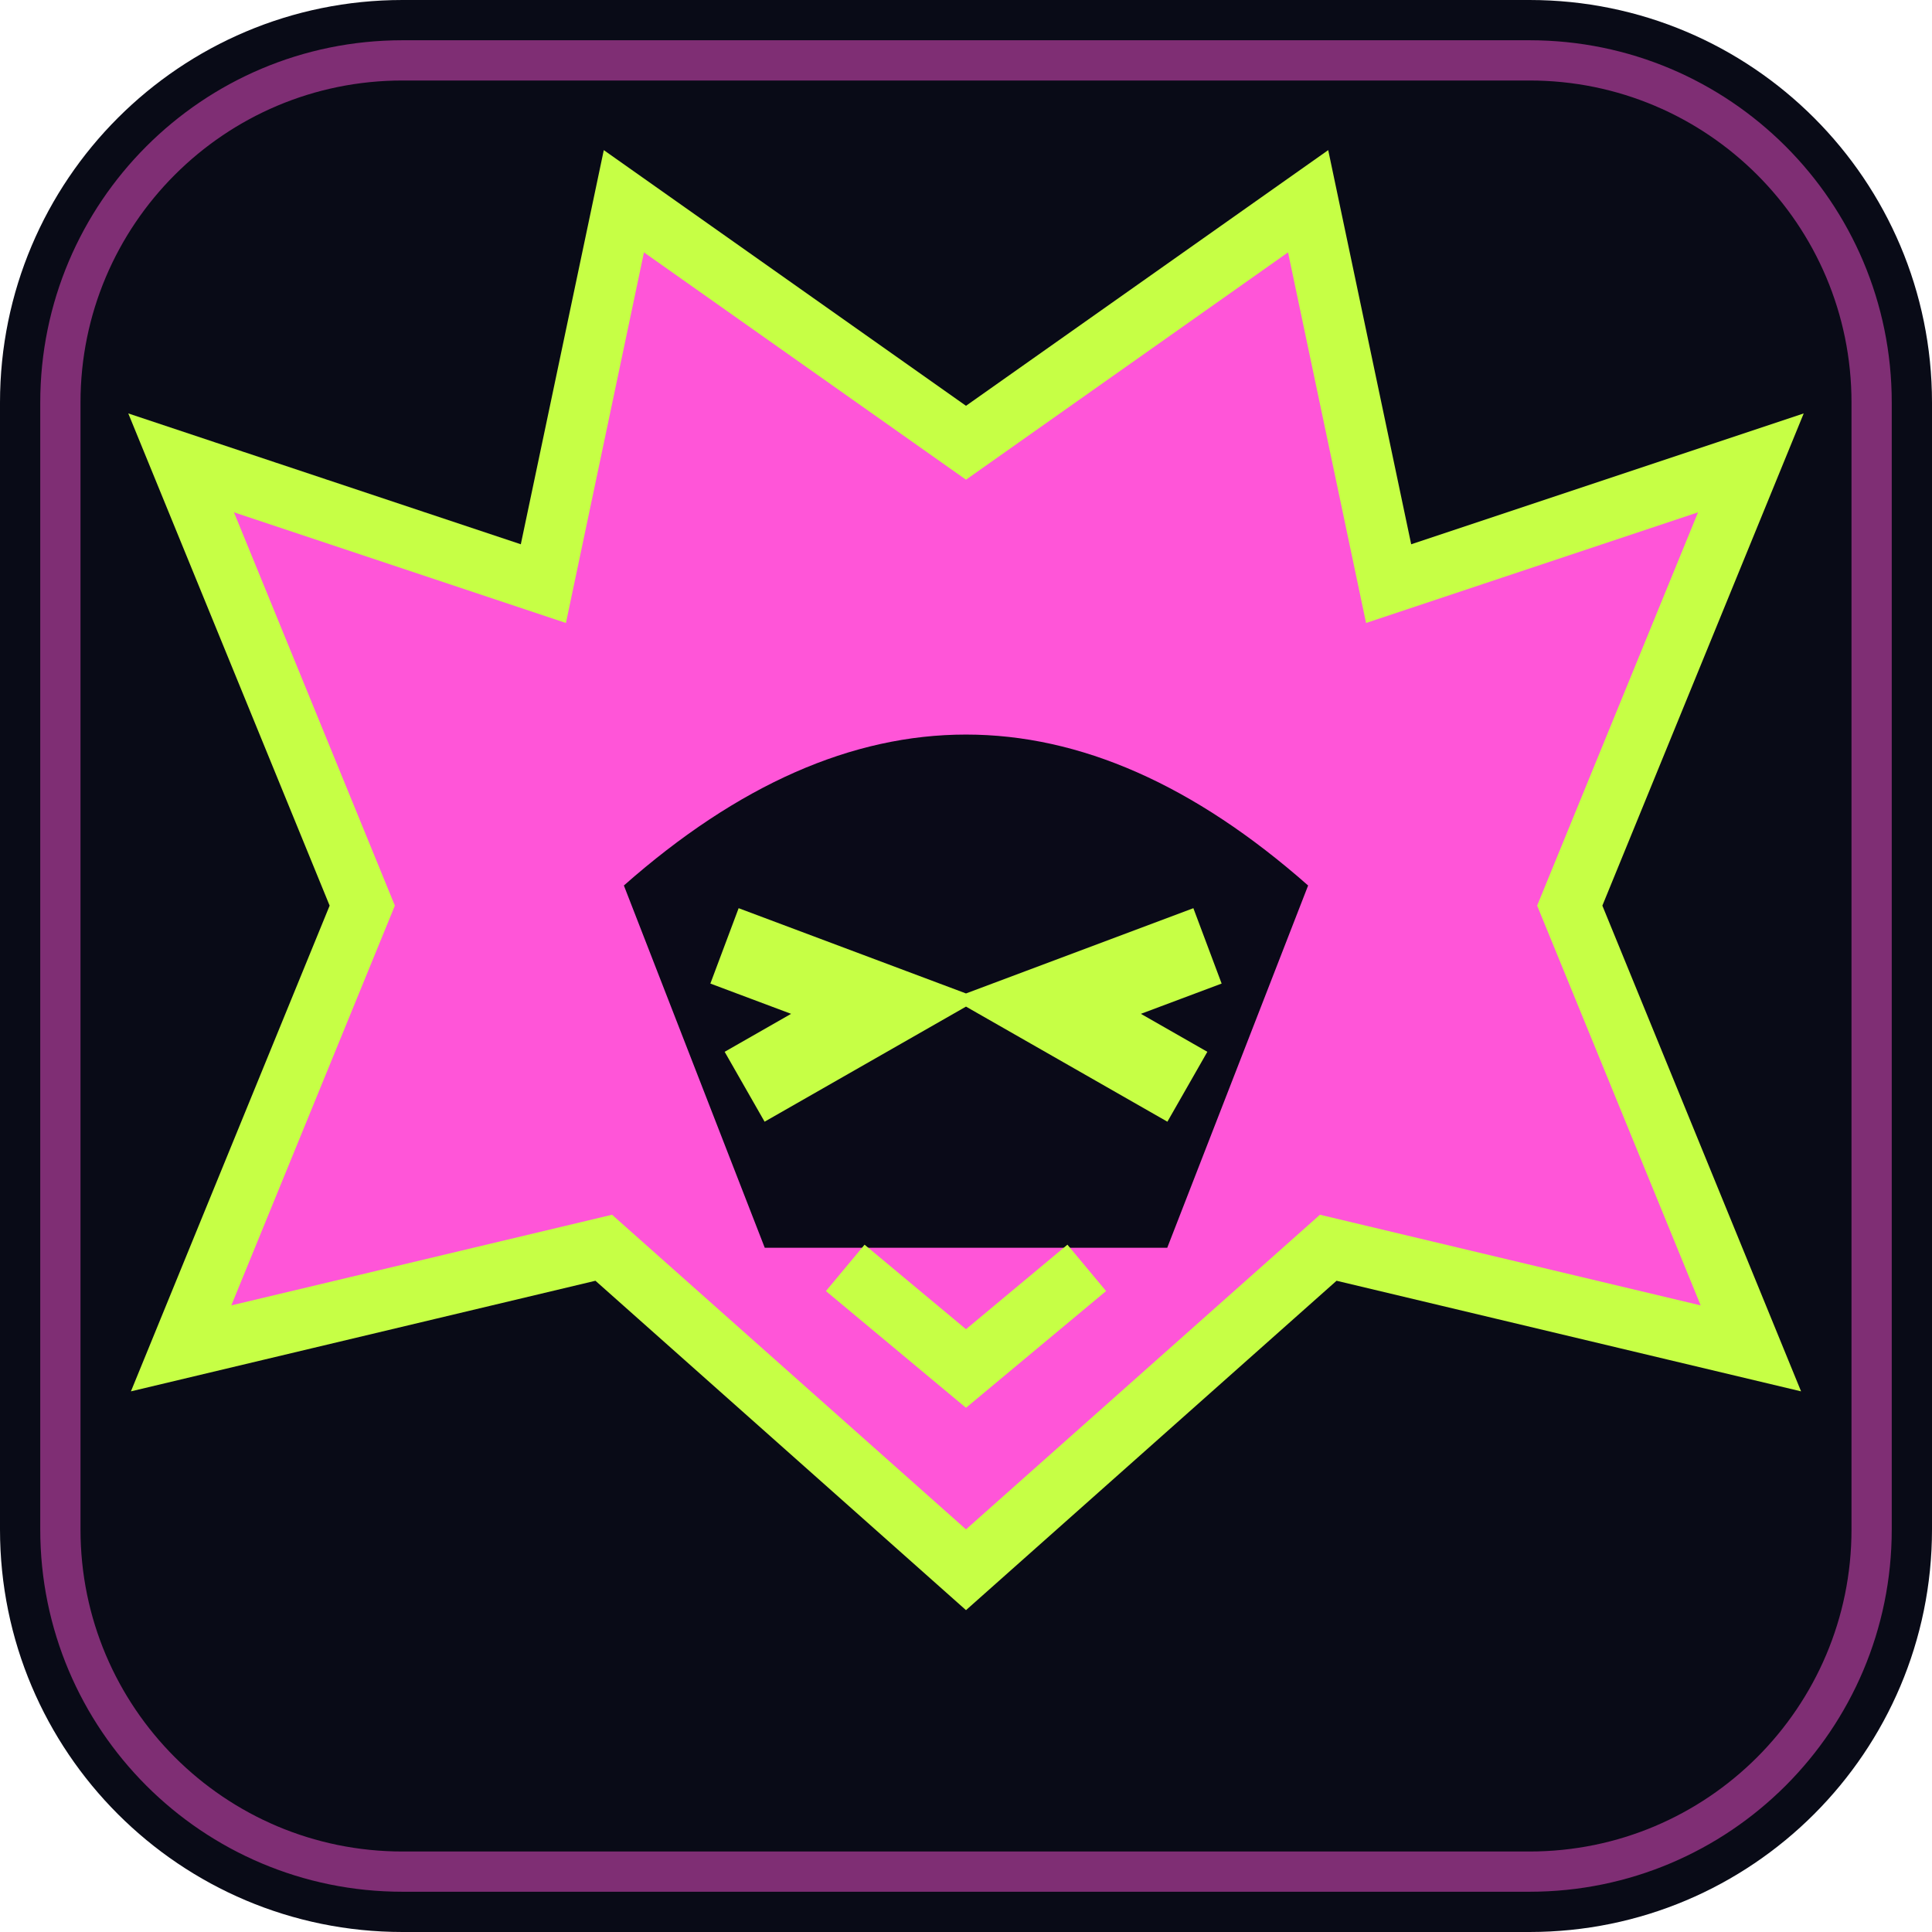
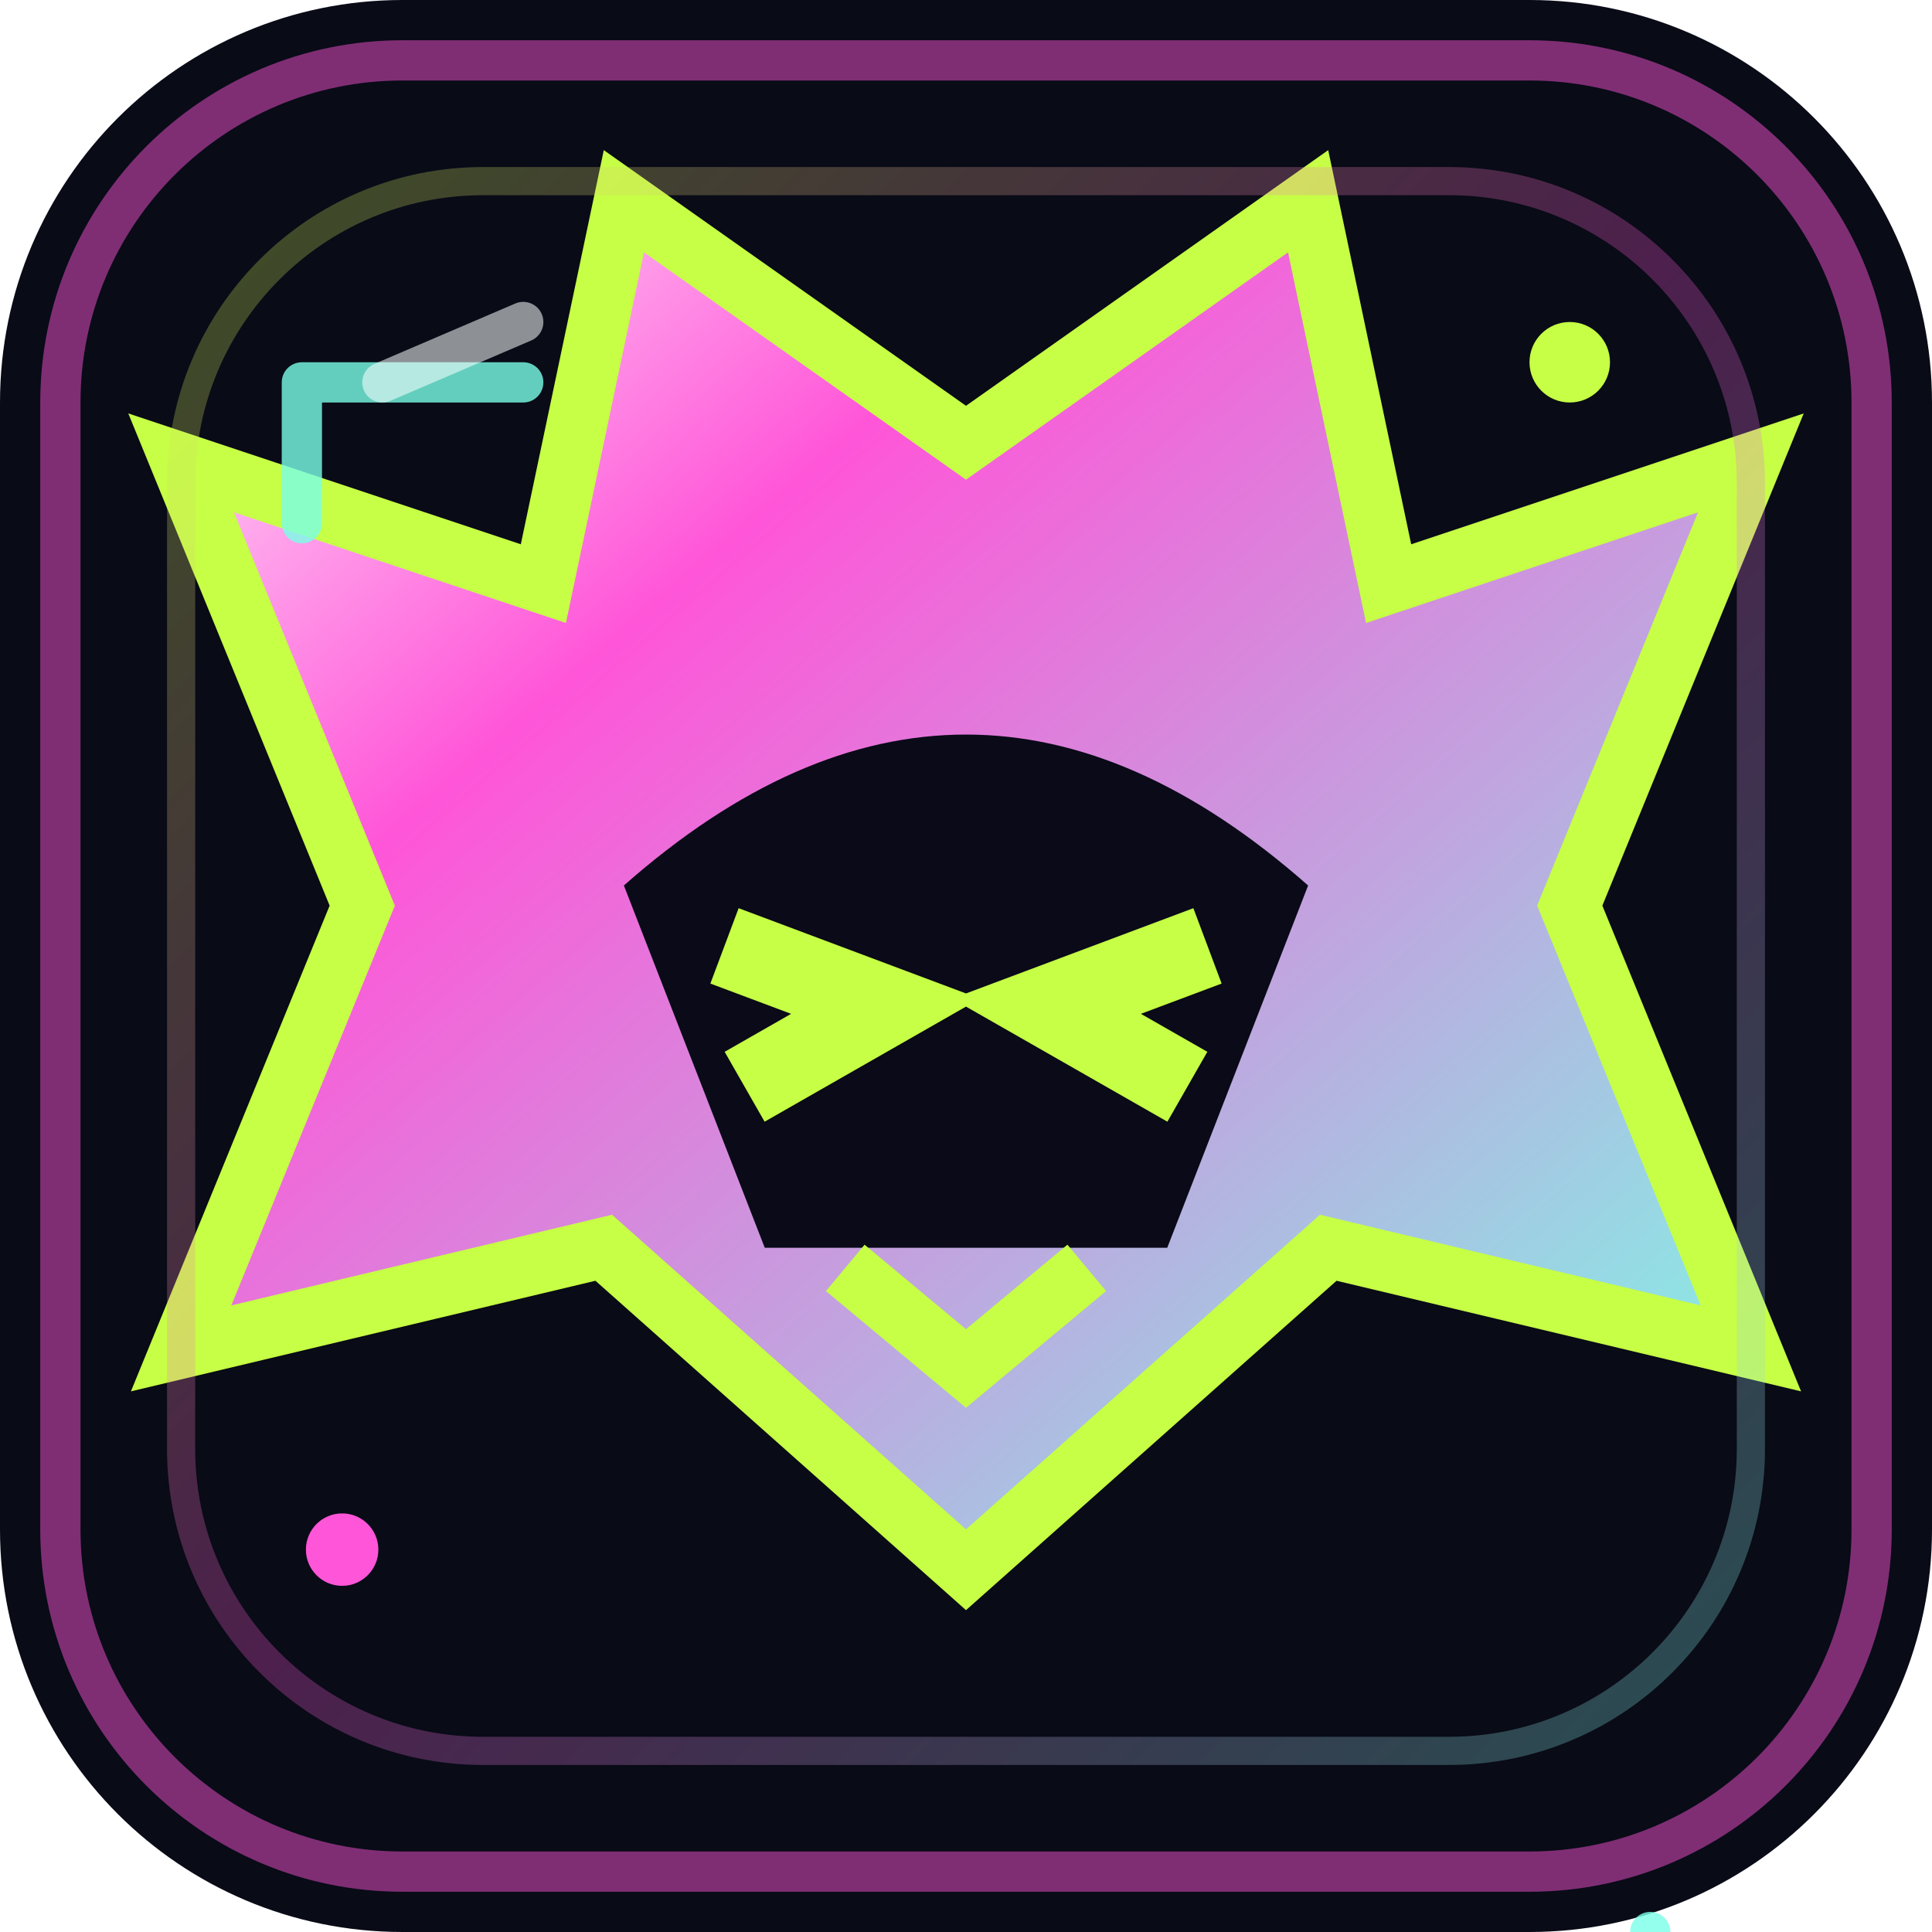
- <svg xmlns="http://www.w3.org/2000/svg" viewBox="0 0 96 96" role="img" aria-label="Toxic Seraph">
+ <svg xmlns="http://www.w3.org/2000/svg" viewBox="0 0 96 96" role="img" aria-labelledby="title desc">
+   <defs>
+     <linearGradient id="dt-material" x1="0" y1="0" x2="1" y2="1">
+       <stop stop-color="#fff2fe" />
+       <stop offset=".3" stop-color="#ff55d8" />
+       <stop offset="1" stop-color="#79ffe7" />
+     </linearGradient>
+     <linearGradient id="dt-rim" x1="0" y1="0" x2="1" y2="1">
+       <stop stop-color="#c6ff45" />
+       <stop offset=".5" stop-color="#ff55d8" />
+       <stop offset="1" stop-color="#79ffe7" />
+     </linearGradient>
+   </defs>
  <rect width="96" height="96" rx="20" fill="#090b17" />
  <rect x="3" y="3" width="90" height="90" rx="17" fill="none" stroke="#ff55d8" stroke-opacity=".48" stroke-width="2" />
-   <path d="M48 22 31 10 27 29 9 23 18 45 9 67 30 62 48 78 66 62 87 67 78 45 87 23 69 29 65 10Z" fill="#ff55d8" stroke="#c6ff45" stroke-width="3" />
+   <path d="M48 22 31 10 27 29 9 23 18 45 9 67 30 62 48 78 66 62 87 67 78 45 87 23 69 29 65 10Z" fill="url(#dt-material)" stroke="#c6ff45" stroke-width="3" />
  <path d="M31 44Q48 29 65 44L58 62H38Z" fill="#0a0a18" />
  <path d="M36 47 44 50 37 54M60 47 52 50 59 54" stroke="#c6ff45" stroke-width="4" fill="none" />
  <path d="M42 63 48 68 54 63" stroke="#c6ff45" stroke-width="3" fill="none" />
+   <g id="dt-premium-trim" stroke-linejoin="round" stroke-linecap="round">
+     <rect x="9" y="9" width="78" height="78" rx="15" fill="none" stroke="url(#dt-rim)" stroke-width="1.4" opacity=".28" />
+     <path d="M15 26v-7h11m66 86h-10v-9" fill="none" stroke="#79ffe7" stroke-width="2" opacity=".8" />
+     <path d="m19 19 7-3" stroke="#f9ffff" stroke-width="2" opacity=".55" />
+     <circle cx="78" cy="18" r="2" fill="#c6ff45" />
+     <circle cx="17" cy="77" r="1.8" fill="#ff55d8" />
+   </g>
</svg>
